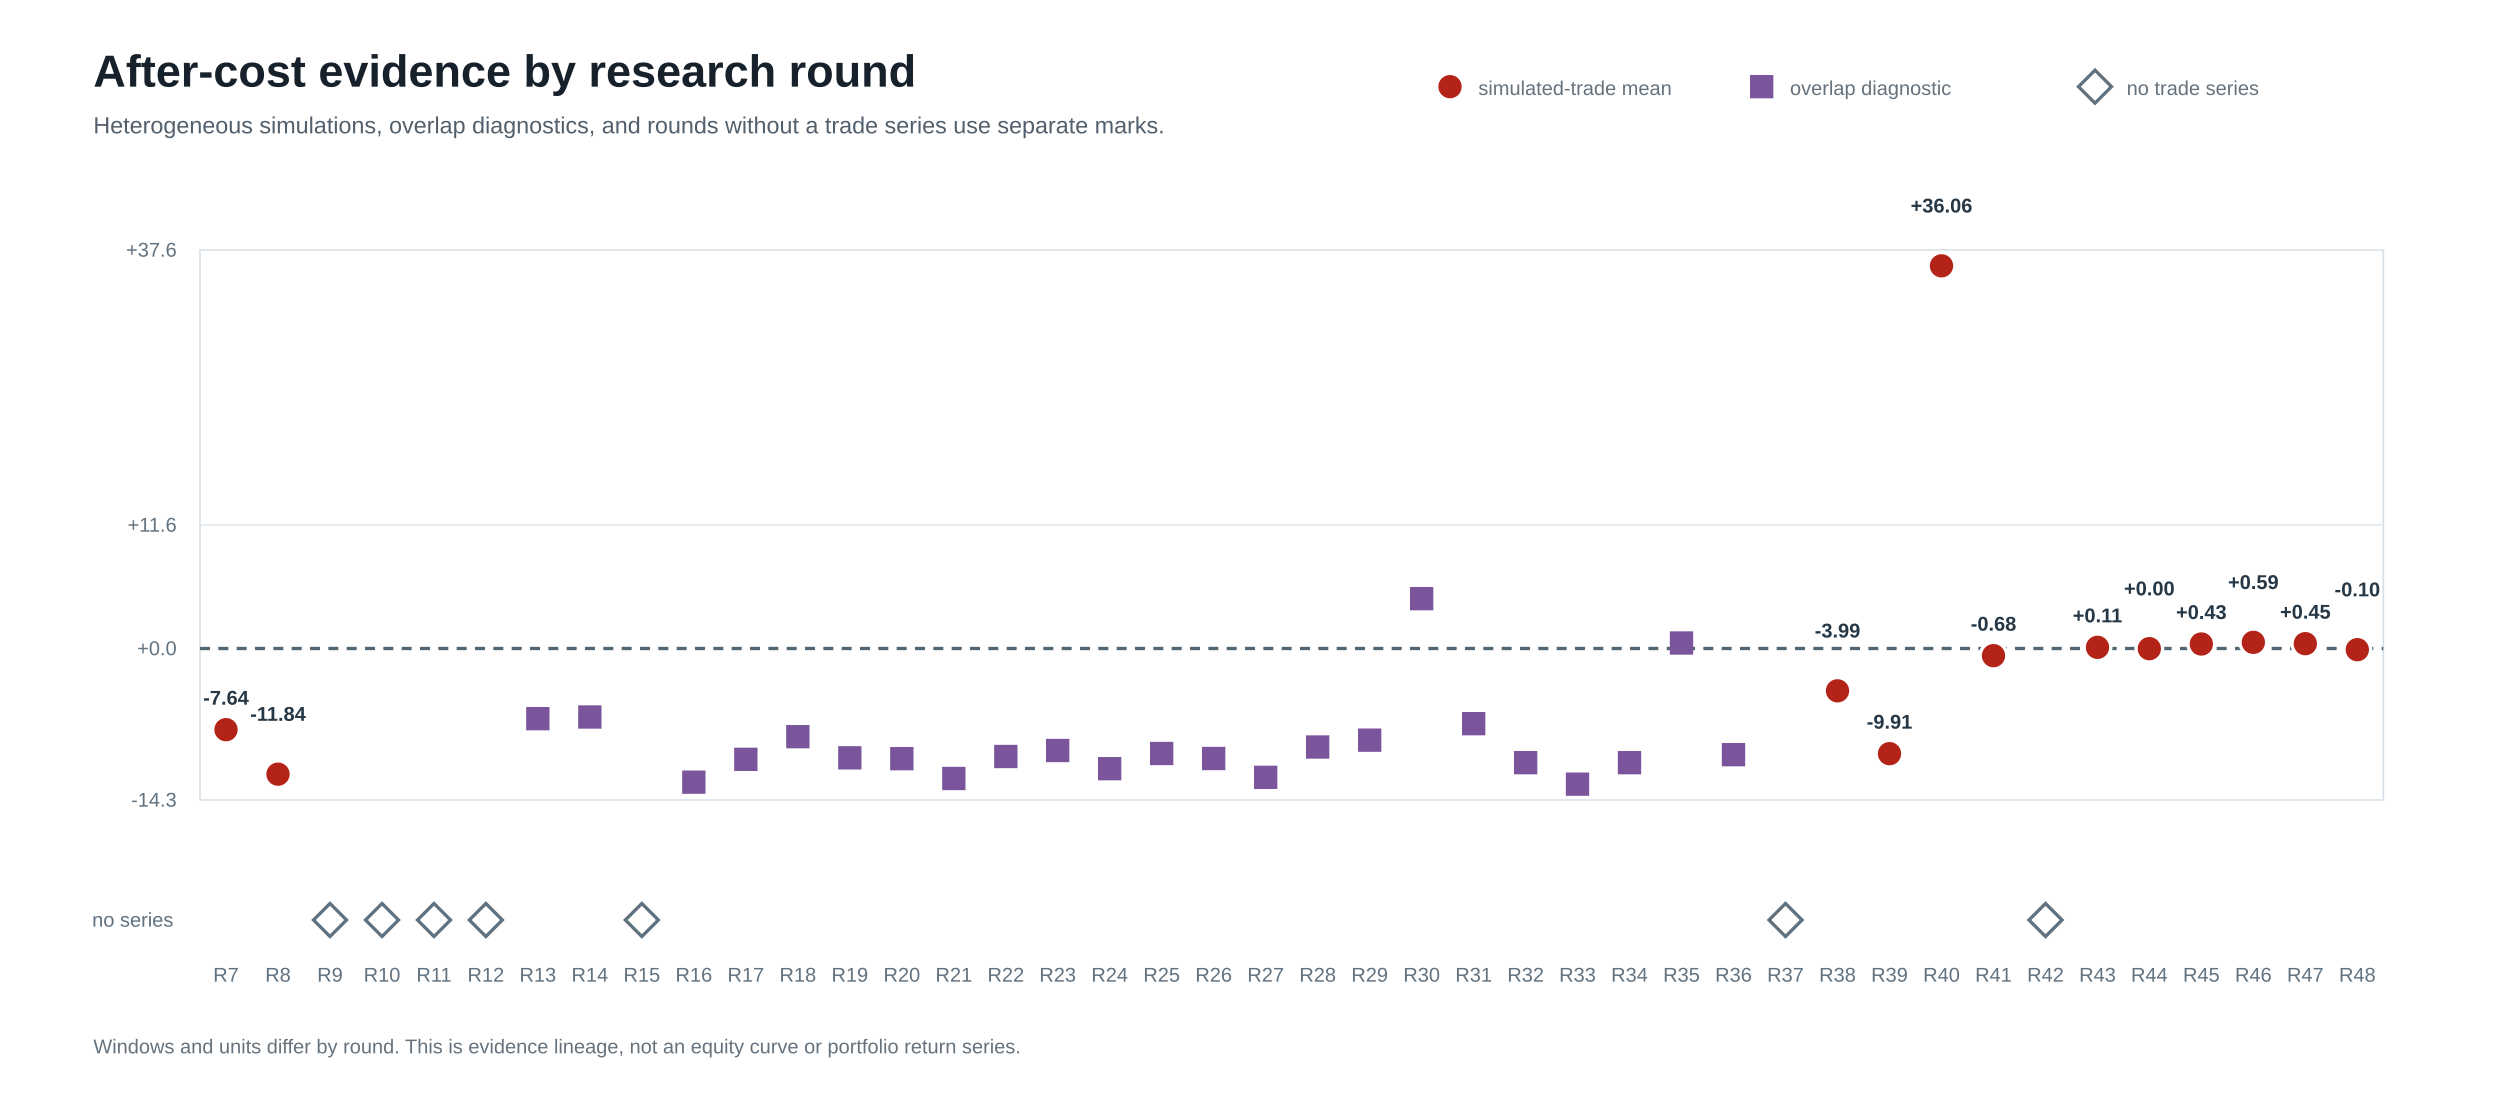
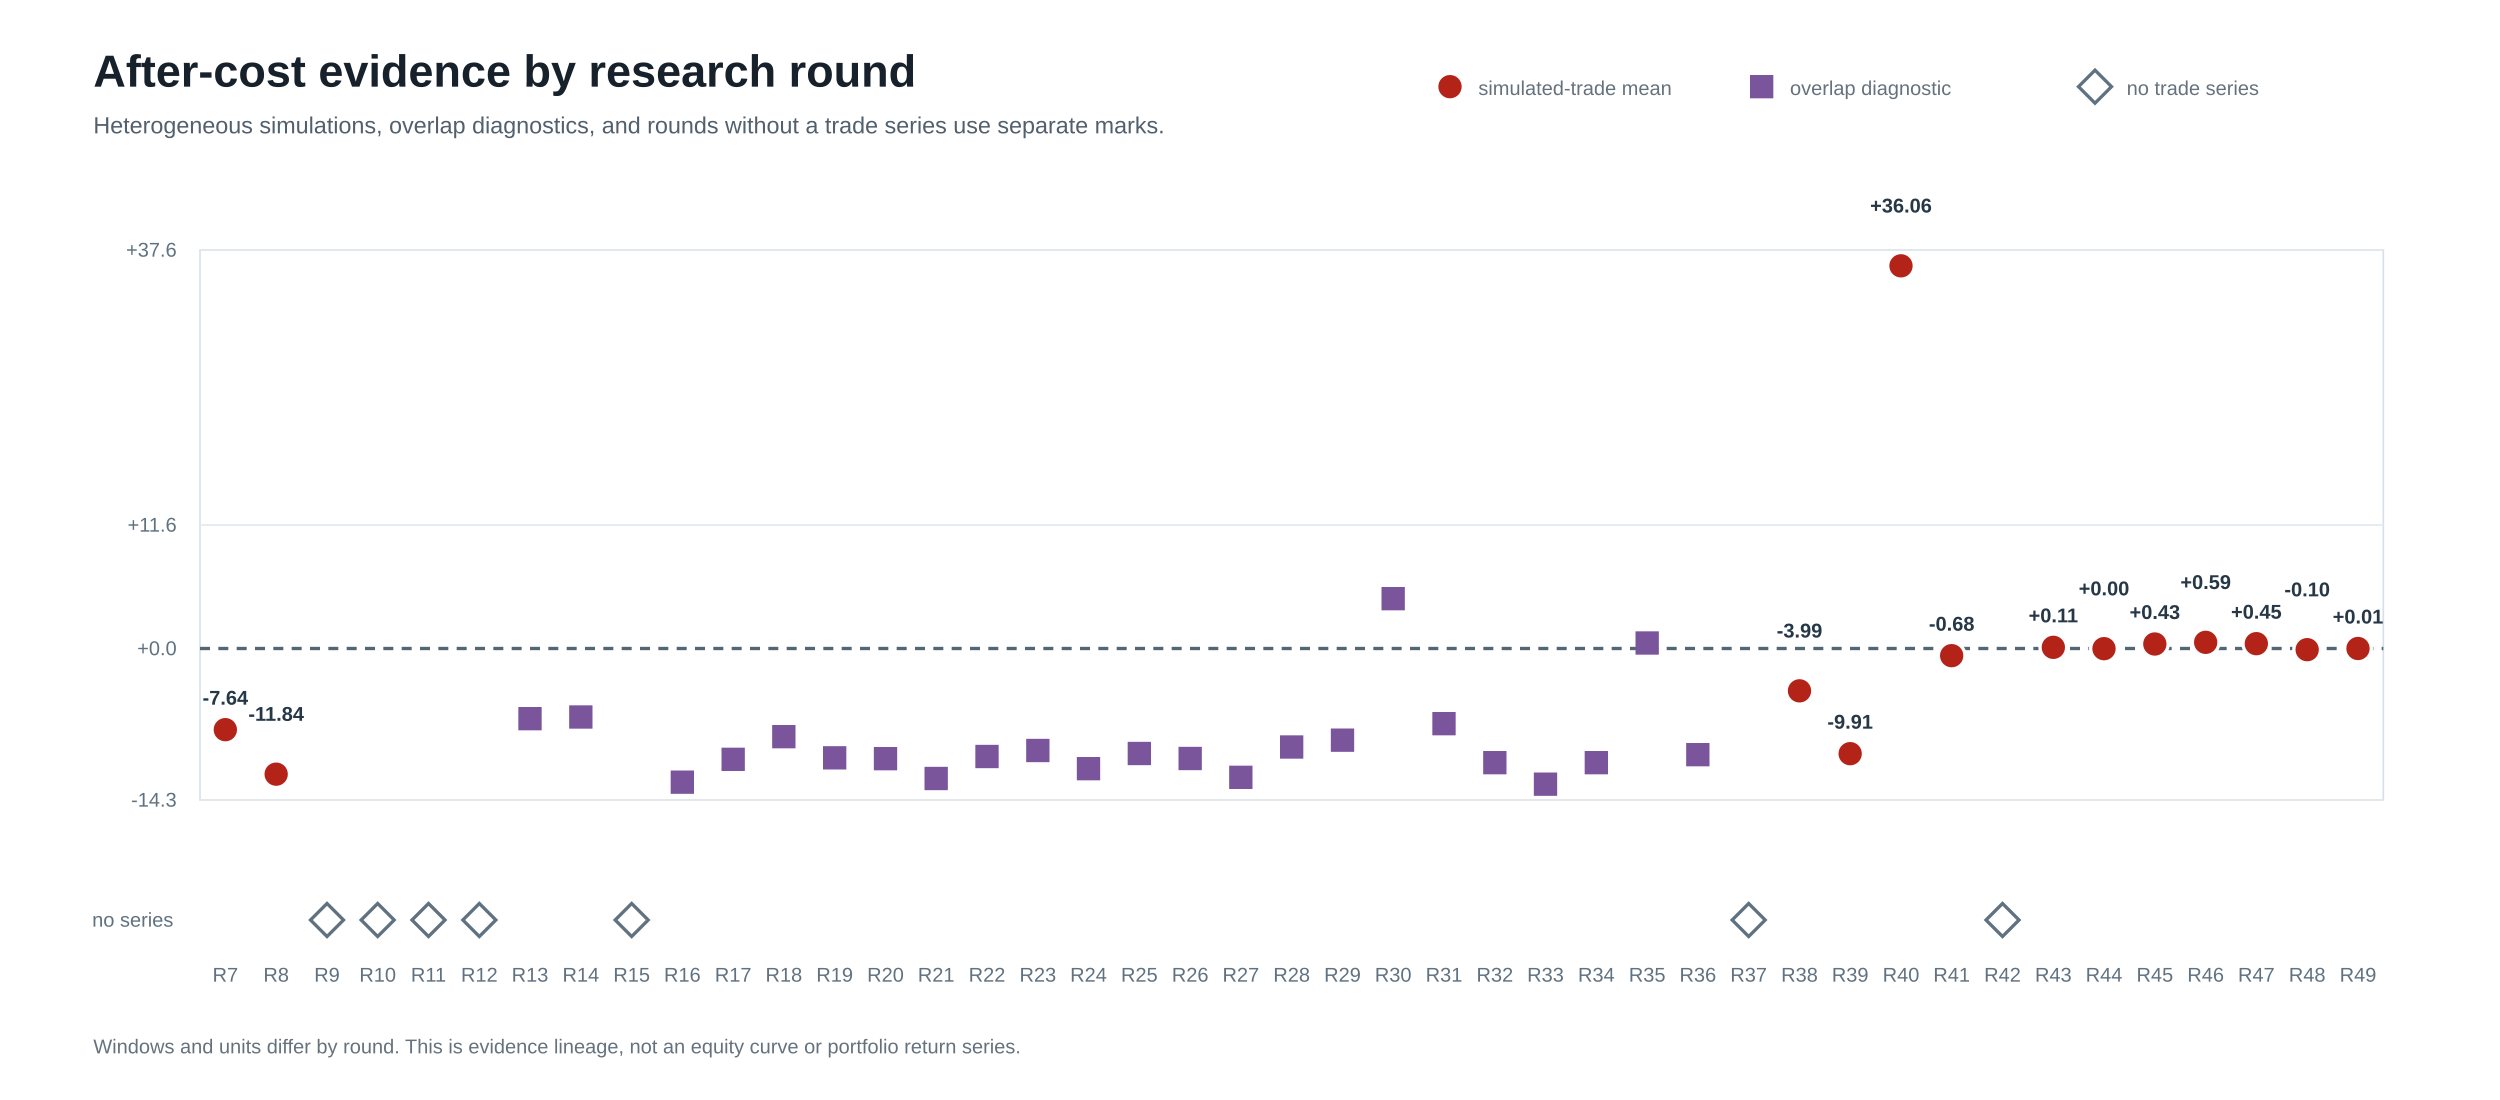
<svg xmlns="http://www.w3.org/2000/svg" width="1500" height="660" viewBox="0 0 1500 660" role="img" aria-labelledby="title desc">
  <rect width="100%" height="100%" fill="#ffffff" />
  <style>text{font-family:"Segoe UI",Arial,sans-serif;letter-spacing:0}.title{font-size:27px;font-weight:700;fill:#17212b}.subtitle{font-size:14px;fill:#52606d}.label{font-size:13px;fill:#263746}.axis{font-size:12px;fill:#60717f}.value{font-size:12px;font-weight:650;fill:#263746}.note{font-size:12px;fill:#65727d}.grid{stroke:#e1e8ed;stroke-width:1}.zero{stroke:#526674;stroke-width:2;stroke-dasharray:6 5}</style>
  <text x="56" y="52" class="title">After-cost evidence by research round</text>
  <text x="56" y="80" class="subtitle">Heterogeneous simulations, overlap diagnostics, and rounds without a trade series use separate marks.</text>
  <circle cx="870" cy="52" r="7" fill="#b42318" />
  <text x="887" y="57" class="note">simulated-trade mean</text>
  <rect x="1050" y="45" width="14" height="14" fill="#7b559c" />
  <text x="1074" y="57" class="note">overlap diagnostic</text>
  <rect x="1250" y="45" width="14" height="14" fill="#ffffff" stroke="#60717f" stroke-width="2" transform="rotate(45 1257 52)" />
  <text x="1276" y="57" class="note">no trade series</text>
  <rect x="120" y="150" width="1310" height="330" fill="#ffffff" stroke="#d8e0e7" />
  <line x1="120" y1="480.0" x2="1430" y2="480.0" class="grid" />
  <text x="106" y="484.0" text-anchor="end" class="axis">-14.3</text>
  <line x1="120" y1="389.1" x2="1430" y2="389.1" class="zero" />
  <text x="106" y="393.1" text-anchor="end" class="axis">+0.0</text>
  <line x1="120" y1="315.0" x2="1430" y2="315.0" class="grid" />
  <text x="106" y="319.0" text-anchor="end" class="axis">+11.6</text>
  <line x1="120" y1="150.0" x2="1430" y2="150.0" class="grid" />
  <text x="106" y="154.0" text-anchor="end" class="axis">+37.6</text>
  <text x="104" y="556" text-anchor="end" class="axis">no series</text>
-   <circle cx="135.6" cy="437.8" r="8" fill="#b42318" stroke="#ffffff" stroke-width="2" />
-   <text x="135.6" y="422.8" text-anchor="middle" class="value">-7.64</text>
-   <text x="135.6" y="589" text-anchor="middle" class="axis">R7</text>
-   <circle cx="166.8" cy="464.5" r="8" fill="#b42318" stroke="#ffffff" stroke-width="2" />
-   <text x="166.8" y="432.5" text-anchor="middle" class="value">-11.84</text>
-   <text x="166.8" y="589" text-anchor="middle" class="axis">R8</text>
-   <rect x="191.0" y="545.0" width="14" height="14" fill="#ffffff" stroke="#60717f" stroke-width="2" transform="rotate(45 198.0 552.0)" />
-   <text x="198.0" y="589" text-anchor="middle" class="axis">R9</text>
-   <rect x="222.2" y="545.0" width="14" height="14" fill="#ffffff" stroke="#60717f" stroke-width="2" transform="rotate(45 229.2 552.0)" />
-   <text x="229.2" y="589" text-anchor="middle" class="axis">R10</text>
-   <rect x="253.4" y="545.0" width="14" height="14" fill="#ffffff" stroke="#60717f" stroke-width="2" transform="rotate(45 260.4 552.0)" />
-   <text x="260.4" y="589" text-anchor="middle" class="axis">R11</text>
-   <rect x="284.5" y="545.0" width="14" height="14" fill="#ffffff" stroke="#60717f" stroke-width="2" transform="rotate(45 291.5 552.0)" />
-   <text x="291.5" y="589" text-anchor="middle" class="axis">R12</text>
-   <rect x="315.7" y="424.2" width="14" height="14" fill="#7b559c" />
-   <text x="322.7" y="589" text-anchor="middle" class="axis">R13</text>
-   <rect x="346.9" y="423.2" width="14" height="14" fill="#7b559c" />
-   <text x="353.9" y="589" text-anchor="middle" class="axis">R14</text>
-   <rect x="378.1" y="545.0" width="14" height="14" fill="#ffffff" stroke="#60717f" stroke-width="2" transform="rotate(45 385.1 552.0)" />
-   <text x="385.1" y="589" text-anchor="middle" class="axis">R15</text>
-   <rect x="409.3" y="462.3" width="14" height="14" fill="#7b559c" />
-   <text x="416.3" y="589" text-anchor="middle" class="axis">R16</text>
-   <rect x="440.5" y="448.6" width="14" height="14" fill="#7b559c" />
-   <text x="447.5" y="589" text-anchor="middle" class="axis">R17</text>
-   <rect x="471.7" y="435.0" width="14" height="14" fill="#7b559c" />
-   <text x="478.7" y="589" text-anchor="middle" class="axis">R18</text>
-   <rect x="502.9" y="447.7" width="14" height="14" fill="#7b559c" />
-   <text x="509.9" y="589" text-anchor="middle" class="axis">R19</text>
-   <rect x="534.1" y="448.2" width="14" height="14" fill="#7b559c" />
-   <text x="541.1" y="589" text-anchor="middle" class="axis">R20</text>
-   <rect x="565.3" y="460.1" width="14" height="14" fill="#7b559c" />
-   <text x="572.3" y="589" text-anchor="middle" class="axis">R21</text>
-   <rect x="596.5" y="446.9" width="14" height="14" fill="#7b559c" />
-   <text x="603.5" y="589" text-anchor="middle" class="axis">R22</text>
-   <rect x="627.6" y="443.3" width="14" height="14" fill="#7b559c" />
-   <text x="634.6" y="589" text-anchor="middle" class="axis">R23</text>
-   <rect x="658.8" y="454.2" width="14" height="14" fill="#7b559c" />
-   <text x="665.8" y="589" text-anchor="middle" class="axis">R24</text>
-   <rect x="690.0" y="445.1" width="14" height="14" fill="#7b559c" />
-   <text x="697.0" y="589" text-anchor="middle" class="axis">R25</text>
-   <rect x="721.2" y="448.1" width="14" height="14" fill="#7b559c" />
-   <text x="728.2" y="589" text-anchor="middle" class="axis">R26</text>
-   <rect x="752.4" y="459.4" width="14" height="14" fill="#7b559c" />
-   <text x="759.4" y="589" text-anchor="middle" class="axis">R27</text>
-   <rect x="783.6" y="441.2" width="14" height="14" fill="#7b559c" />
-   <text x="790.6" y="589" text-anchor="middle" class="axis">R28</text>
-   <rect x="814.8" y="437.1" width="14" height="14" fill="#7b559c" />
-   <text x="821.8" y="589" text-anchor="middle" class="axis">R29</text>
-   <rect x="846.0" y="352.2" width="14" height="14" fill="#7b559c" />
-   <text x="853.0" y="589" text-anchor="middle" class="axis">R30</text>
-   <rect x="877.2" y="427.2" width="14" height="14" fill="#7b559c" />
-   <text x="884.2" y="589" text-anchor="middle" class="axis">R31</text>
-   <rect x="908.4" y="450.6" width="14" height="14" fill="#7b559c" />
-   <text x="915.4" y="589" text-anchor="middle" class="axis">R32</text>
-   <rect x="939.5" y="463.5" width="14" height="14" fill="#7b559c" />
-   <text x="946.5" y="589" text-anchor="middle" class="axis">R33</text>
-   <rect x="970.7" y="450.6" width="14" height="14" fill="#7b559c" />
-   <text x="977.7" y="589" text-anchor="middle" class="axis">R34</text>
-   <rect x="1001.9" y="378.8" width="14" height="14" fill="#7b559c" />
-   <text x="1008.9" y="589" text-anchor="middle" class="axis">R35</text>
-   <rect x="1033.1" y="445.8" width="14" height="14" fill="#7b559c" />
-   <text x="1040.1" y="589" text-anchor="middle" class="axis">R36</text>
-   <rect x="1064.3" y="545.0" width="14" height="14" fill="#ffffff" stroke="#60717f" stroke-width="2" transform="rotate(45 1071.3 552.0)" />
-   <text x="1071.3" y="589" text-anchor="middle" class="axis">R37</text>
-   <circle cx="1102.5" cy="414.5" r="8" fill="#b42318" stroke="#ffffff" stroke-width="2" />
-   <text x="1102.5" y="382.5" text-anchor="middle" class="value">-3.99</text>
-   <text x="1102.5" y="589" text-anchor="middle" class="axis">R38</text>
-   <circle cx="1133.7" cy="452.2" r="8" fill="#b42318" stroke="#ffffff" stroke-width="2" />
-   <text x="1133.7" y="437.2" text-anchor="middle" class="value">-9.91</text>
-   <text x="1133.7" y="589" text-anchor="middle" class="axis">R39</text>
-   <circle cx="1164.9" cy="159.5" r="8" fill="#b42318" stroke="#ffffff" stroke-width="2" />
-   <text x="1164.9" y="127.5" text-anchor="middle" class="value">+36.06</text>
-   <text x="1164.9" y="589" text-anchor="middle" class="axis">R40</text>
-   <circle cx="1196.1" cy="393.4" r="8" fill="#b42318" stroke="#ffffff" stroke-width="2" />
-   <text x="1196.1" y="378.4" text-anchor="middle" class="value">-0.68</text>
-   <text x="1196.1" y="589" text-anchor="middle" class="axis">R41</text>
-   <rect x="1220.3" y="545.0" width="14" height="14" fill="#ffffff" stroke="#60717f" stroke-width="2" transform="rotate(45 1227.3 552.0)" />
-   <text x="1227.3" y="589" text-anchor="middle" class="axis">R42</text>
-   <circle cx="1258.5" cy="388.4" r="8" fill="#b42318" stroke="#ffffff" stroke-width="2" />
-   <text x="1258.5" y="373.4" text-anchor="middle" class="value">+0.11</text>
-   <text x="1258.5" y="589" text-anchor="middle" class="axis">R43</text>
-   <circle cx="1289.6" cy="389.2" r="8" fill="#b42318" stroke="#ffffff" stroke-width="2" />
-   <text x="1289.6" y="357.2" text-anchor="middle" class="value">+0.00</text>
-   <text x="1289.6" y="589" text-anchor="middle" class="axis">R44</text>
-   <circle cx="1320.8" cy="386.4" r="8" fill="#b42318" stroke="#ffffff" stroke-width="2" />
-   <text x="1320.8" y="371.4" text-anchor="middle" class="value">+0.43</text>
-   <text x="1320.8" y="589" text-anchor="middle" class="axis">R45</text>
-   <circle cx="1352.0" cy="385.4" r="8" fill="#b42318" stroke="#ffffff" stroke-width="2" />
-   <text x="1352.0" y="353.4" text-anchor="middle" class="value">+0.59</text>
-   <text x="1352.0" y="589" text-anchor="middle" class="axis">R46</text>
-   <circle cx="1383.2" cy="386.2" r="8" fill="#b42318" stroke="#ffffff" stroke-width="2" />
-   <text x="1383.2" y="371.2" text-anchor="middle" class="value">+0.45</text>
-   <text x="1383.2" y="589" text-anchor="middle" class="axis">R47</text>
-   <circle cx="1414.4" cy="389.8" r="8" fill="#b42318" stroke="#ffffff" stroke-width="2" />
-   <text x="1414.4" y="357.8" text-anchor="middle" class="value">-0.10</text>
-   <text x="1414.4" y="589" text-anchor="middle" class="axis">R48</text>
+   <circle cx="135.2" cy="437.8" r="8" fill="#b42318" stroke="#ffffff" stroke-width="2" />
+   <text x="135.2" y="422.8" text-anchor="middle" class="value">-7.64</text>
+   <text x="135.2" y="589" text-anchor="middle" class="axis">R7</text>
+   <circle cx="165.7" cy="464.5" r="8" fill="#b42318" stroke="#ffffff" stroke-width="2" />
+   <text x="165.7" y="432.5" text-anchor="middle" class="value">-11.84</text>
+   <text x="165.7" y="589" text-anchor="middle" class="axis">R8</text>
+   <rect x="189.2" y="545.0" width="14" height="14" fill="#ffffff" stroke="#60717f" stroke-width="2" transform="rotate(45 196.2 552.0)" />
+   <text x="196.2" y="589" text-anchor="middle" class="axis">R9</text>
+   <rect x="219.6" y="545.0" width="14" height="14" fill="#ffffff" stroke="#60717f" stroke-width="2" transform="rotate(45 226.6 552.0)" />
+   <text x="226.6" y="589" text-anchor="middle" class="axis">R10</text>
+   <rect x="250.1" y="545.0" width="14" height="14" fill="#ffffff" stroke="#60717f" stroke-width="2" transform="rotate(45 257.1 552.0)" />
+   <text x="257.1" y="589" text-anchor="middle" class="axis">R11</text>
+   <rect x="280.6" y="545.0" width="14" height="14" fill="#ffffff" stroke="#60717f" stroke-width="2" transform="rotate(45 287.6 552.0)" />
+   <text x="287.6" y="589" text-anchor="middle" class="axis">R12</text>
+   <rect x="311.0" y="424.2" width="14" height="14" fill="#7b559c" />
+   <text x="318.0" y="589" text-anchor="middle" class="axis">R13</text>
+   <rect x="341.5" y="423.2" width="14" height="14" fill="#7b559c" />
+   <text x="348.5" y="589" text-anchor="middle" class="axis">R14</text>
+   <rect x="372.0" y="545.0" width="14" height="14" fill="#ffffff" stroke="#60717f" stroke-width="2" transform="rotate(45 379.0 552.0)" />
+   <text x="379.0" y="589" text-anchor="middle" class="axis">R15</text>
+   <rect x="402.4" y="462.3" width="14" height="14" fill="#7b559c" />
+   <text x="409.4" y="589" text-anchor="middle" class="axis">R16</text>
+   <rect x="432.9" y="448.6" width="14" height="14" fill="#7b559c" />
+   <text x="439.9" y="589" text-anchor="middle" class="axis">R17</text>
+   <rect x="463.3" y="435.0" width="14" height="14" fill="#7b559c" />
+   <text x="470.3" y="589" text-anchor="middle" class="axis">R18</text>
+   <rect x="493.8" y="447.7" width="14" height="14" fill="#7b559c" />
+   <text x="500.8" y="589" text-anchor="middle" class="axis">R19</text>
+   <rect x="524.3" y="448.2" width="14" height="14" fill="#7b559c" />
+   <text x="531.3" y="589" text-anchor="middle" class="axis">R20</text>
+   <rect x="554.7" y="460.1" width="14" height="14" fill="#7b559c" />
+   <text x="561.7" y="589" text-anchor="middle" class="axis">R21</text>
+   <rect x="585.2" y="446.9" width="14" height="14" fill="#7b559c" />
+   <text x="592.2" y="589" text-anchor="middle" class="axis">R22</text>
+   <rect x="615.7" y="443.3" width="14" height="14" fill="#7b559c" />
+   <text x="622.7" y="589" text-anchor="middle" class="axis">R23</text>
+   <rect x="646.1" y="454.2" width="14" height="14" fill="#7b559c" />
+   <text x="653.1" y="589" text-anchor="middle" class="axis">R24</text>
+   <rect x="676.6" y="445.1" width="14" height="14" fill="#7b559c" />
+   <text x="683.6" y="589" text-anchor="middle" class="axis">R25</text>
+   <rect x="707.1" y="448.1" width="14" height="14" fill="#7b559c" />
+   <text x="714.1" y="589" text-anchor="middle" class="axis">R26</text>
+   <rect x="737.5" y="459.4" width="14" height="14" fill="#7b559c" />
+   <text x="744.5" y="589" text-anchor="middle" class="axis">R27</text>
+   <rect x="768.0" y="441.2" width="14" height="14" fill="#7b559c" />
+   <text x="775.0" y="589" text-anchor="middle" class="axis">R28</text>
+   <rect x="798.5" y="437.1" width="14" height="14" fill="#7b559c" />
+   <text x="805.5" y="589" text-anchor="middle" class="axis">R29</text>
+   <rect x="828.9" y="352.2" width="14" height="14" fill="#7b559c" />
+   <text x="835.9" y="589" text-anchor="middle" class="axis">R30</text>
+   <rect x="859.4" y="427.2" width="14" height="14" fill="#7b559c" />
+   <text x="866.4" y="589" text-anchor="middle" class="axis">R31</text>
+   <rect x="889.9" y="450.6" width="14" height="14" fill="#7b559c" />
+   <text x="896.9" y="589" text-anchor="middle" class="axis">R32</text>
+   <rect x="920.3" y="463.5" width="14" height="14" fill="#7b559c" />
+   <text x="927.3" y="589" text-anchor="middle" class="axis">R33</text>
+   <rect x="950.8" y="450.6" width="14" height="14" fill="#7b559c" />
+   <text x="957.8" y="589" text-anchor="middle" class="axis">R34</text>
+   <rect x="981.3" y="378.8" width="14" height="14" fill="#7b559c" />
+   <text x="988.3" y="589" text-anchor="middle" class="axis">R35</text>
+   <rect x="1011.7" y="445.8" width="14" height="14" fill="#7b559c" />
+   <text x="1018.7" y="589" text-anchor="middle" class="axis">R36</text>
+   <rect x="1042.2" y="545.0" width="14" height="14" fill="#ffffff" stroke="#60717f" stroke-width="2" transform="rotate(45 1049.2 552.0)" />
+   <text x="1049.2" y="589" text-anchor="middle" class="axis">R37</text>
+   <circle cx="1079.7" cy="414.5" r="8" fill="#b42318" stroke="#ffffff" stroke-width="2" />
+   <text x="1079.7" y="382.5" text-anchor="middle" class="value">-3.99</text>
+   <text x="1079.7" y="589" text-anchor="middle" class="axis">R38</text>
+   <circle cx="1110.1" cy="452.2" r="8" fill="#b42318" stroke="#ffffff" stroke-width="2" />
+   <text x="1110.1" y="437.2" text-anchor="middle" class="value">-9.91</text>
+   <text x="1110.1" y="589" text-anchor="middle" class="axis">R39</text>
+   <circle cx="1140.6" cy="159.5" r="8" fill="#b42318" stroke="#ffffff" stroke-width="2" />
+   <text x="1140.6" y="127.5" text-anchor="middle" class="value">+36.06</text>
+   <text x="1140.6" y="589" text-anchor="middle" class="axis">R40</text>
+   <circle cx="1171.0" cy="393.4" r="8" fill="#b42318" stroke="#ffffff" stroke-width="2" />
+   <text x="1171.0" y="378.4" text-anchor="middle" class="value">-0.68</text>
+   <text x="1171.0" y="589" text-anchor="middle" class="axis">R41</text>
+   <rect x="1194.5" y="545.0" width="14" height="14" fill="#ffffff" stroke="#60717f" stroke-width="2" transform="rotate(45 1201.5 552.0)" />
+   <text x="1201.5" y="589" text-anchor="middle" class="axis">R42</text>
+   <circle cx="1232.0" cy="388.4" r="8" fill="#b42318" stroke="#ffffff" stroke-width="2" />
+   <text x="1232.0" y="373.4" text-anchor="middle" class="value">+0.11</text>
+   <text x="1232.0" y="589" text-anchor="middle" class="axis">R43</text>
+   <circle cx="1262.4" cy="389.2" r="8" fill="#b42318" stroke="#ffffff" stroke-width="2" />
+   <text x="1262.4" y="357.2" text-anchor="middle" class="value">+0.00</text>
+   <text x="1262.4" y="589" text-anchor="middle" class="axis">R44</text>
+   <circle cx="1292.9" cy="386.4" r="8" fill="#b42318" stroke="#ffffff" stroke-width="2" />
+   <text x="1292.9" y="371.4" text-anchor="middle" class="value">+0.43</text>
+   <text x="1292.9" y="589" text-anchor="middle" class="axis">R45</text>
+   <circle cx="1323.4" cy="385.4" r="8" fill="#b42318" stroke="#ffffff" stroke-width="2" />
+   <text x="1323.4" y="353.4" text-anchor="middle" class="value">+0.59</text>
+   <text x="1323.4" y="589" text-anchor="middle" class="axis">R46</text>
+   <circle cx="1353.8" cy="386.2" r="8" fill="#b42318" stroke="#ffffff" stroke-width="2" />
+   <text x="1353.8" y="371.2" text-anchor="middle" class="value">+0.45</text>
+   <text x="1353.8" y="589" text-anchor="middle" class="axis">R47</text>
+   <circle cx="1384.3" cy="389.8" r="8" fill="#b42318" stroke="#ffffff" stroke-width="2" />
+   <text x="1384.3" y="357.8" text-anchor="middle" class="value">-0.10</text>
+   <text x="1384.3" y="589" text-anchor="middle" class="axis">R48</text>
+   <circle cx="1414.8" cy="389.1" r="8" fill="#b42318" stroke="#ffffff" stroke-width="2" />
+   <text x="1414.8" y="374.1" text-anchor="middle" class="value">+0.01</text>
+   <text x="1414.8" y="589" text-anchor="middle" class="axis">R49</text>
  <text x="56" y="632" class="note">Windows and units differ by round. This is evidence lineage, not an equity curve or portfolio return series.</text>
</svg>
